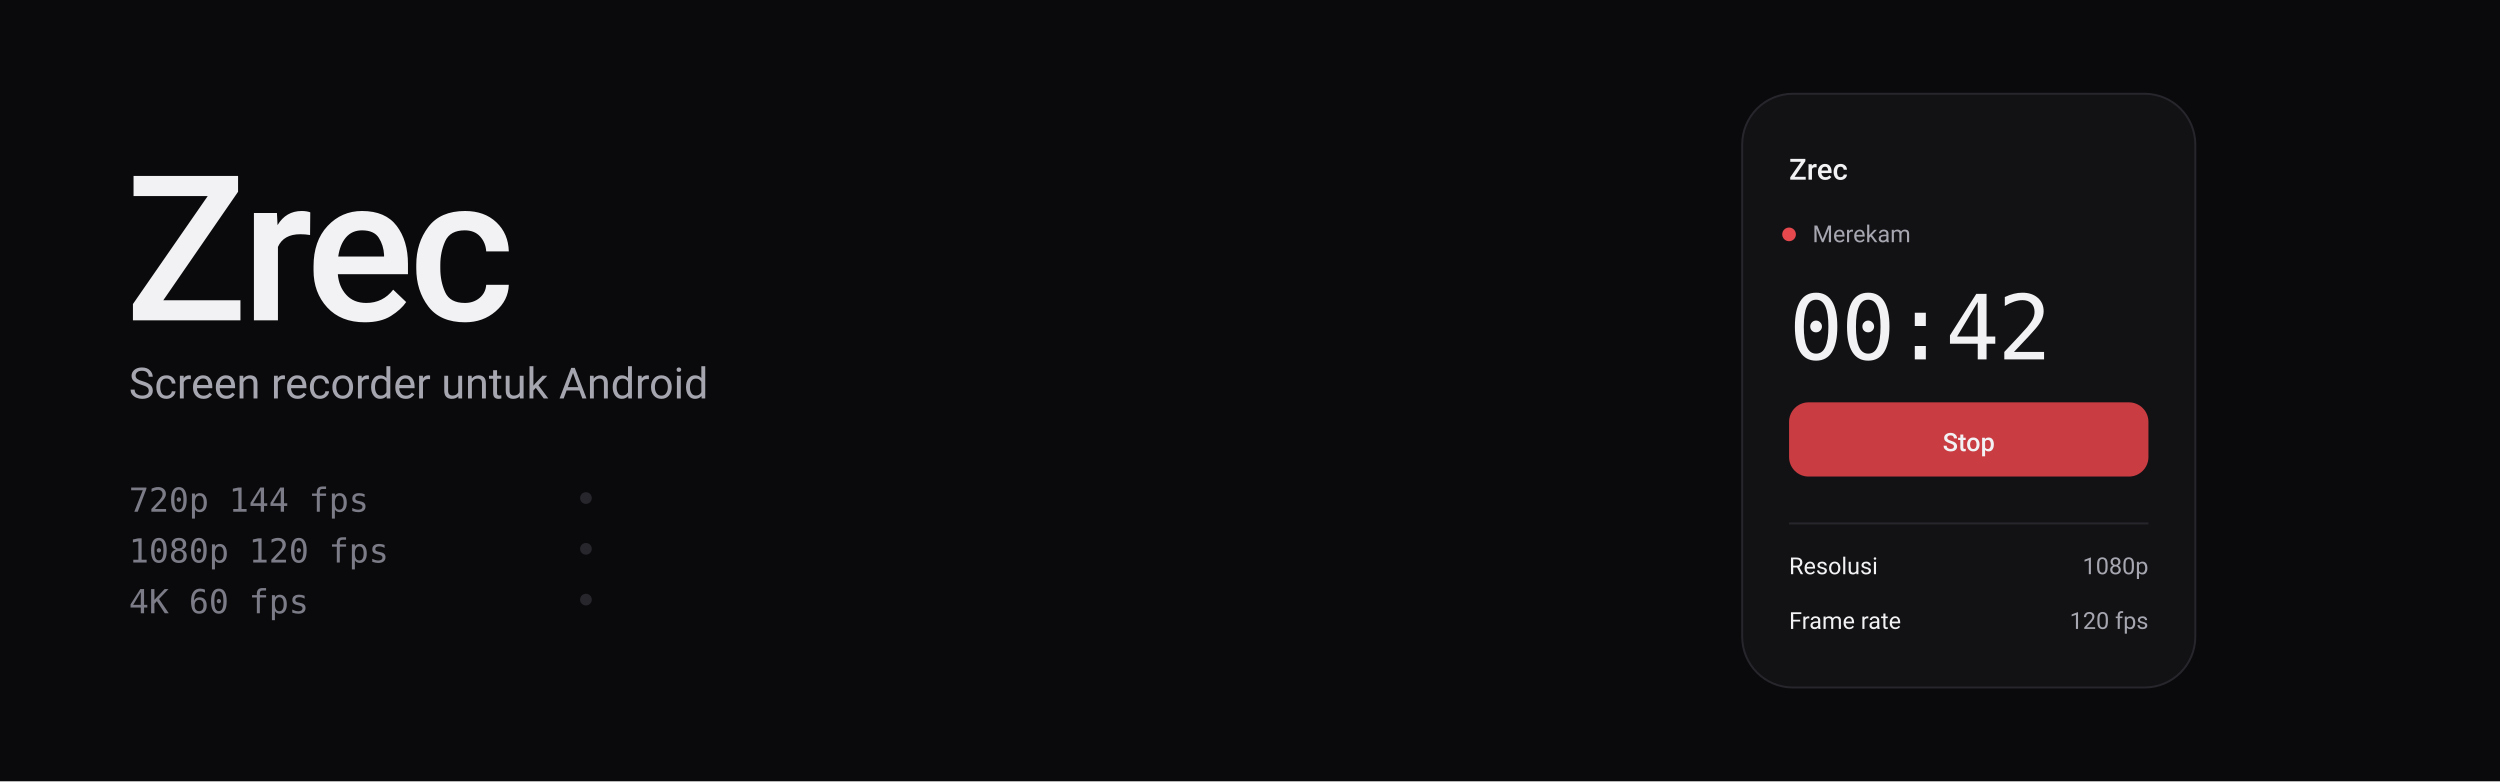
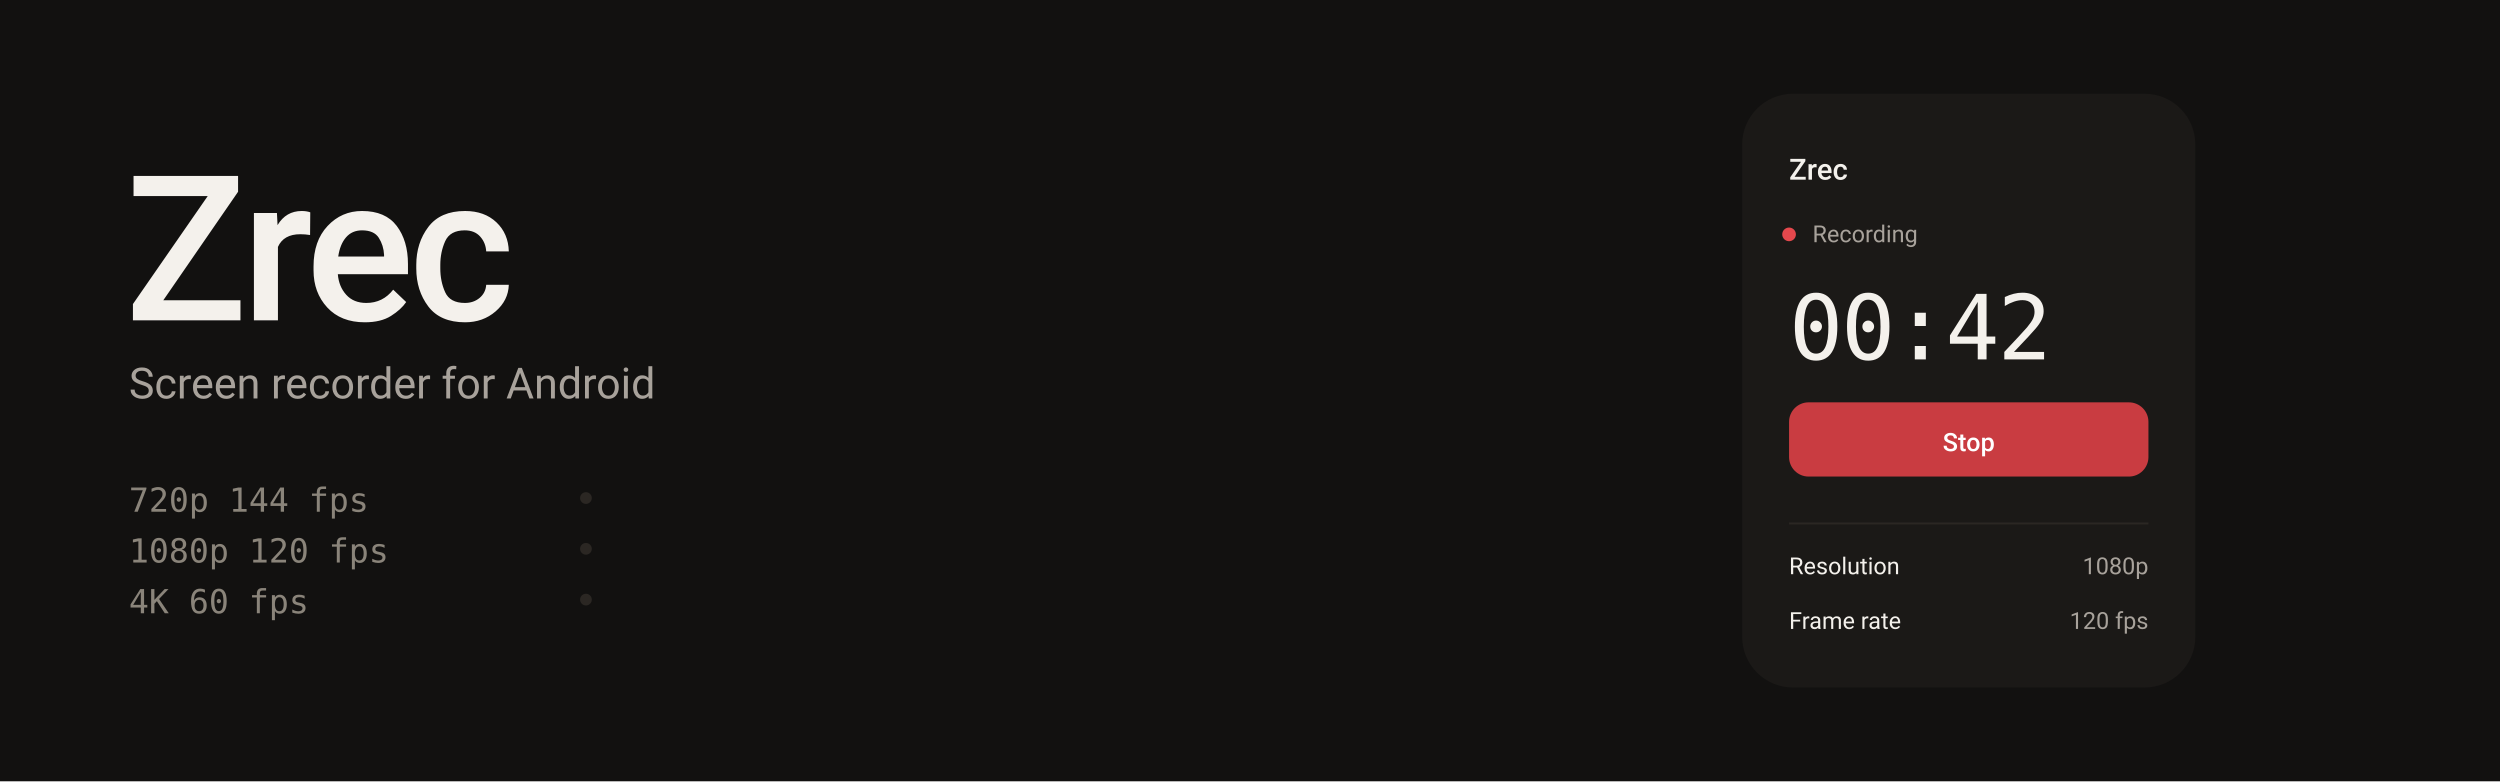
<svg xmlns="http://www.w3.org/2000/svg" width="1280" height="400" viewBox="0 0 1280 400" role="img" aria-label="Zrec — screen recorder for Android">
-   <rect width="1280" height="400" fill="#0A0A0C" />
+   <rect width="1280" height="400" fill="#121110" />
  <g font-family="ui-sans-serif, -apple-system, 'Segoe UI', Roboto, Helvetica, Arial, sans-serif">
-     <text x="64" y="164" font-size="104" font-weight="500" letter-spacing="-3" fill="#F2F2F4">Zrec</text>
-     <text x="66" y="204" font-size="22" fill="#A6A6B0">Screen recorder untuk Android</text>
+     <text x="64" y="164" font-size="104" font-weight="500" letter-spacing="-3" fill="#F4F1EC">Zrec</text>
+     <text x="66" y="204" font-size="22" fill="#A8A29B">Screen recorder for Android</text>
  </g>
-   <g font-family="ui-monospace, SFMono-Regular, Menlo, Consolas, monospace" fill="#7C7C88" font-size="17">
+   <g font-family="ui-monospace, SFMono-Regular, Menlo, Consolas, monospace" fill="#8A847A" font-size="17">
    <text x="66" y="262">720p 144 fps</text>
    <text x="66" y="288">1080p 120 fps</text>
    <text x="66" y="314">4K 60 fps</text>
  </g>
-   <g>
-     <circle cx="300" cy="255" r="3" fill="#26262C" />
-     <circle cx="300" cy="281" r="3" fill="#26262C" />
-     <circle cx="300" cy="307" r="3" fill="#26262C" />
+   <g fill="#2B2723">
+     <circle cx="300" cy="255" r="3" />
+     <circle cx="300" cy="281" r="3" />
+     <circle cx="300" cy="307" r="3" />
  </g>
-   <rect x="892" y="48" width="232" height="304" rx="26" fill="#121215" stroke="#26262C" />
-   <g font-family="ui-sans-serif, -apple-system, 'Segoe UI', Roboto, Helvetica, Arial, sans-serif">
-     <text x="916" y="92" font-size="15" font-weight="500" fill="#F2F2F4">Zrec</text>
-   </g>
+   <rect x="892" y="48" width="232" height="304" rx="26" fill="#1B1917" />
+   <text x="916" y="92" font-size="15" font-weight="500" fill="#F4F1EC" font-family="ui-sans-serif, -apple-system, 'Segoe UI', Roboto, Helvetica, Arial, sans-serif">Zrec</text>
  <circle cx="916" cy="120" r="3.5" fill="#E5484D" />
-   <g font-family="ui-sans-serif, -apple-system, 'Segoe UI', Roboto, Helvetica, Arial, sans-serif">
-     <text x="928" y="124" font-size="12" fill="#A6A6B0">Merekam</text>
-   </g>
-   <text x="916" y="184" font-family="ui-monospace, SFMono-Regular, Menlo, Consolas, monospace" font-size="46" fill="#F2F2F4" letter-spacing="-1">00:42</text>
+   <text x="928" y="124" font-size="12" fill="#A8A29B" font-family="ui-sans-serif, -apple-system, 'Segoe UI', Roboto, Helvetica, Arial, sans-serif">Recording</text>
+   <text x="916" y="184" font-family="ui-monospace, SFMono-Regular, Menlo, Consolas, monospace" font-size="46" fill="#F4F1EC" letter-spacing="-1">00:42</text>
  <rect x="916" y="206" width="184" height="38" rx="10" fill="#C93C41" />
-   <text x="1008" y="231" text-anchor="middle" font-family="ui-sans-serif, -apple-system, 'Segoe UI', Roboto, Helvetica, Arial, sans-serif" font-size="13" font-weight="500" fill="#F2F2F4">Stop</text>
-   <line x1="916" y1="268" x2="1100" y2="268" stroke="#26262C" />
+   <text x="1008" y="231" text-anchor="middle" font-size="13" font-weight="500" fill="#FFFFFF" font-family="ui-sans-serif, -apple-system, 'Segoe UI', Roboto, Helvetica, Arial, sans-serif">Stop</text>
+   <line x1="916" y1="268" x2="1100" y2="268" stroke="#2B2723" />
  <g font-family="ui-sans-serif, -apple-system, 'Segoe UI', Roboto, Helvetica, Arial, sans-serif" font-size="12">
-     <text x="916" y="294" fill="#F2F2F4">Resolusi</text>
-     <text x="1100" y="294" text-anchor="end" fill="#A6A6B0">1080p</text>
-     <text x="916" y="322" fill="#F2F2F4">Frame rate</text>
-     <text x="1100" y="322" text-anchor="end" fill="#A6A6B0">120 fps</text>
+     <text x="916" y="294" fill="#F4F1EC">Resolution</text>
+     <text x="1100" y="294" text-anchor="end" fill="#A8A29B">1080p</text>
+     <text x="916" y="322" fill="#F4F1EC">Frame rate</text>
+     <text x="1100" y="322" text-anchor="end" fill="#A8A29B">120 fps</text>
  </g>
</svg>
